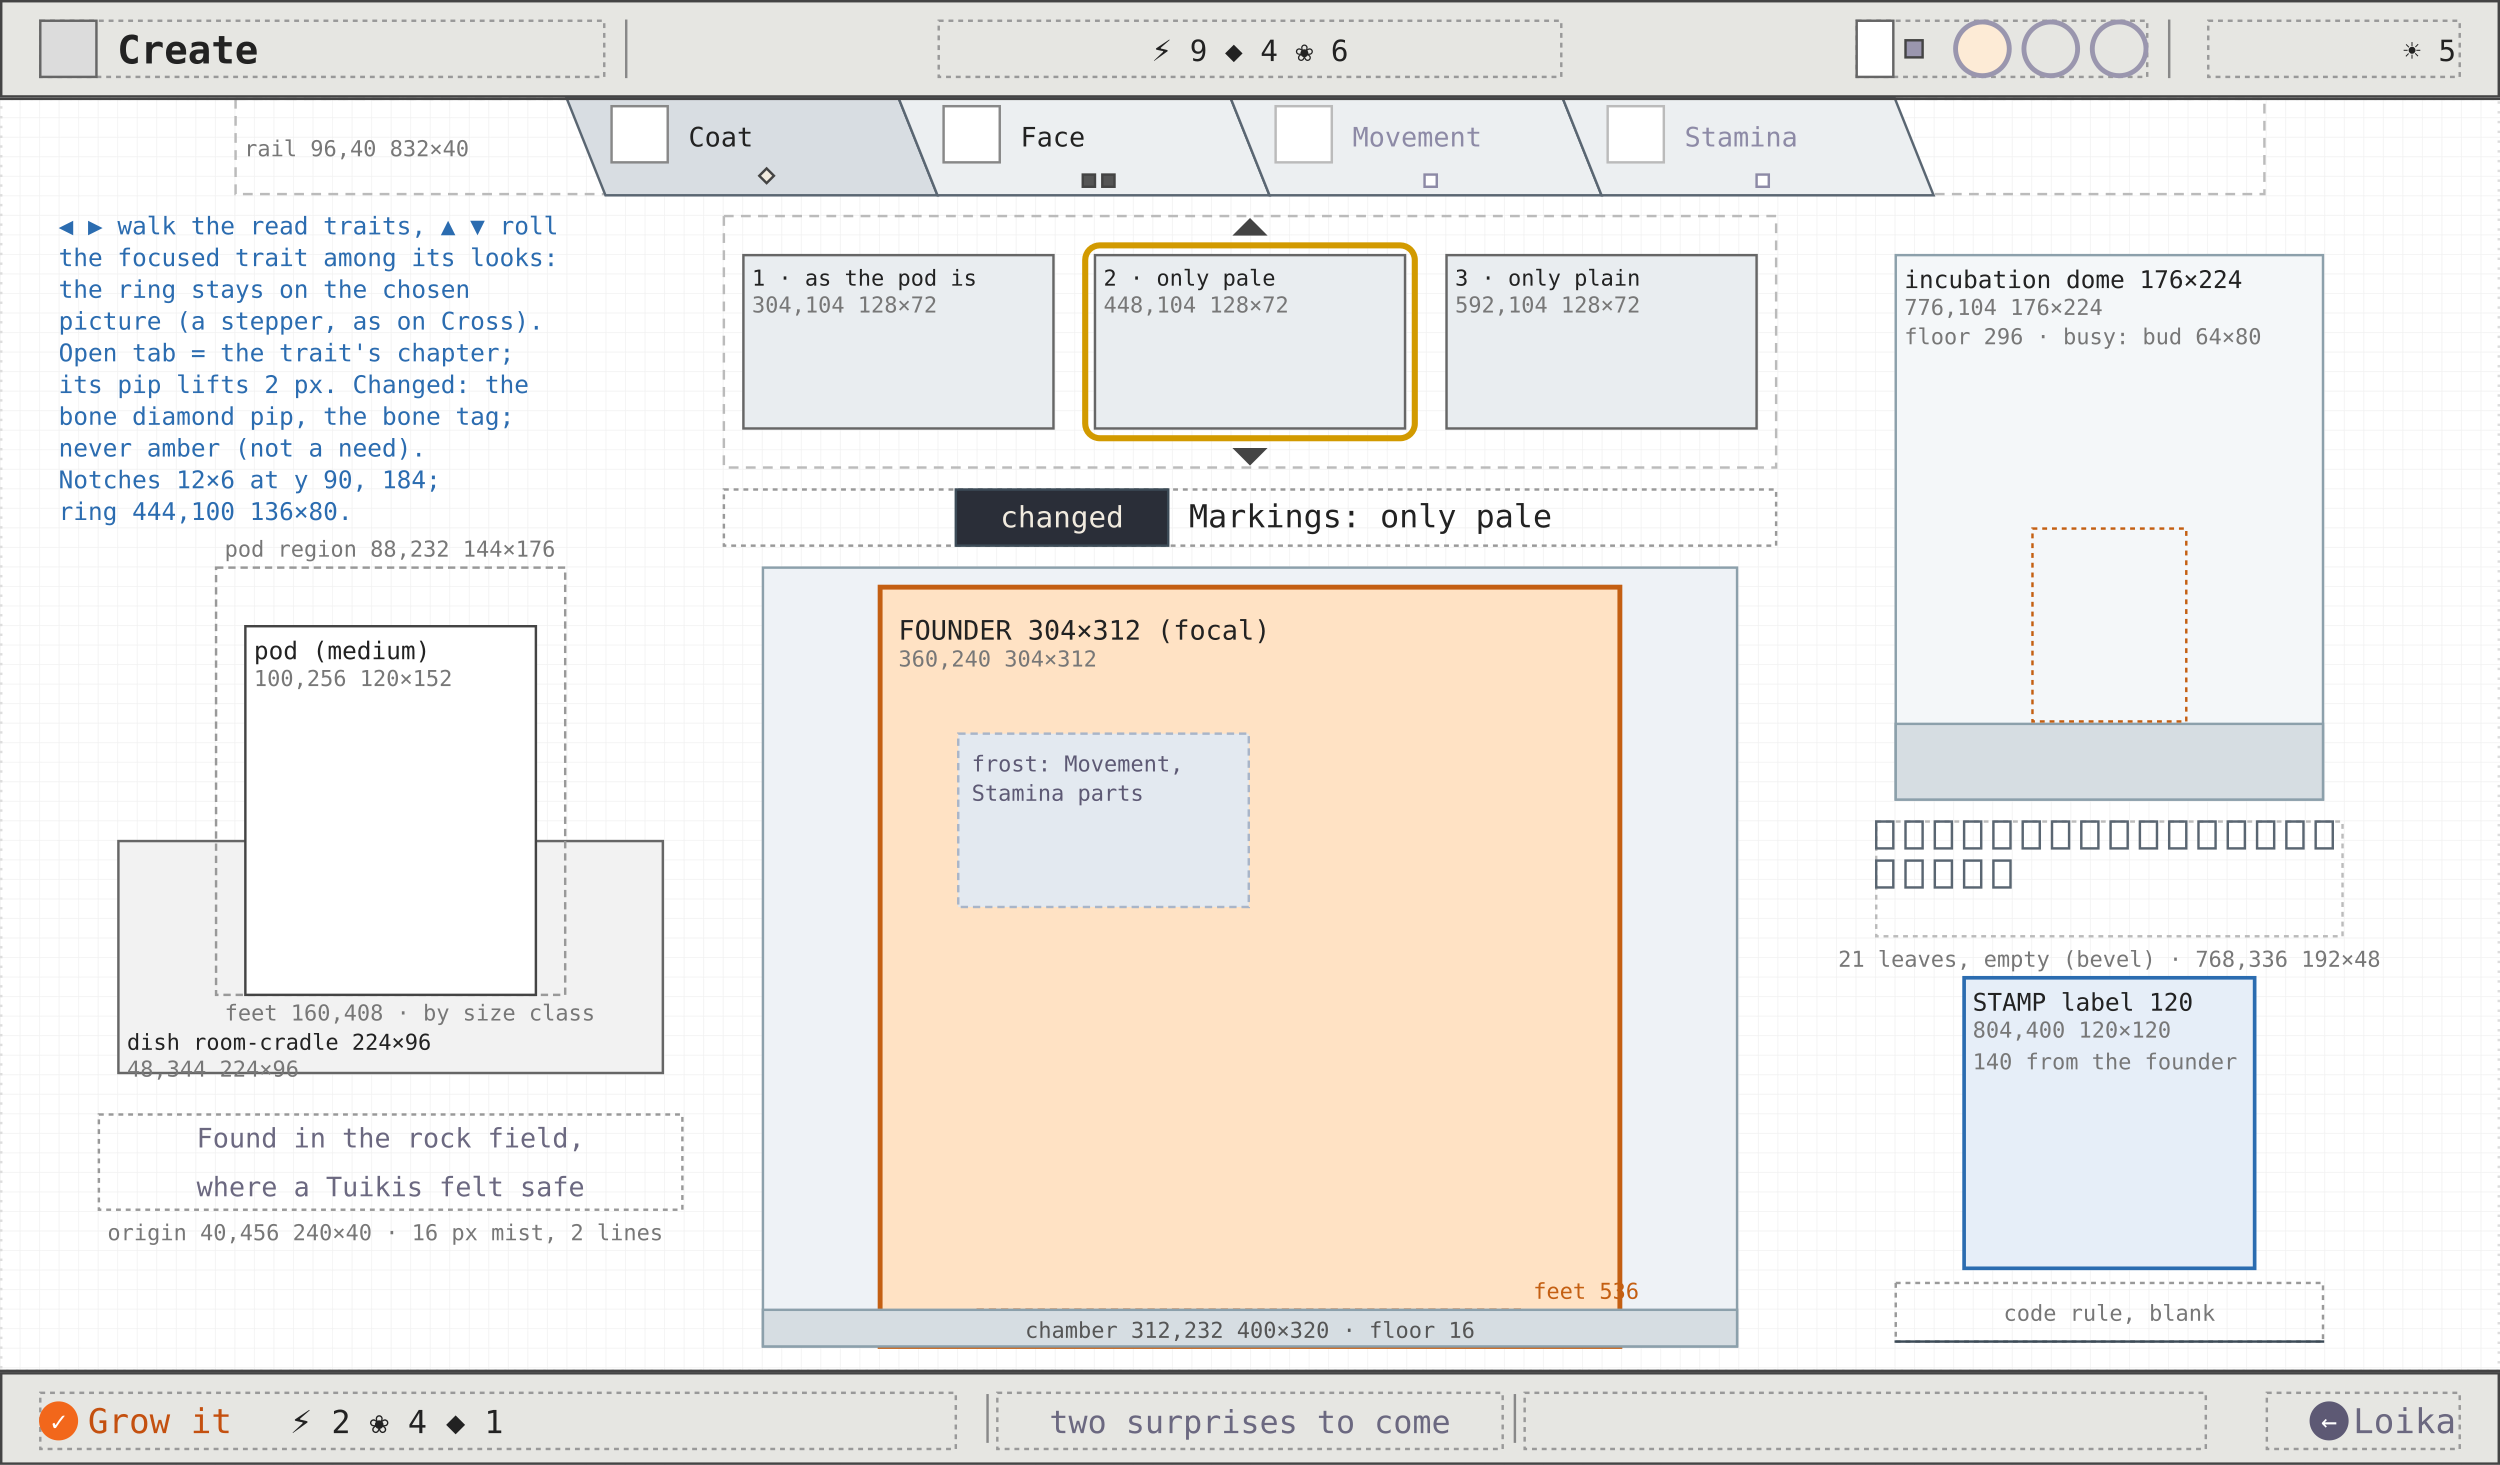
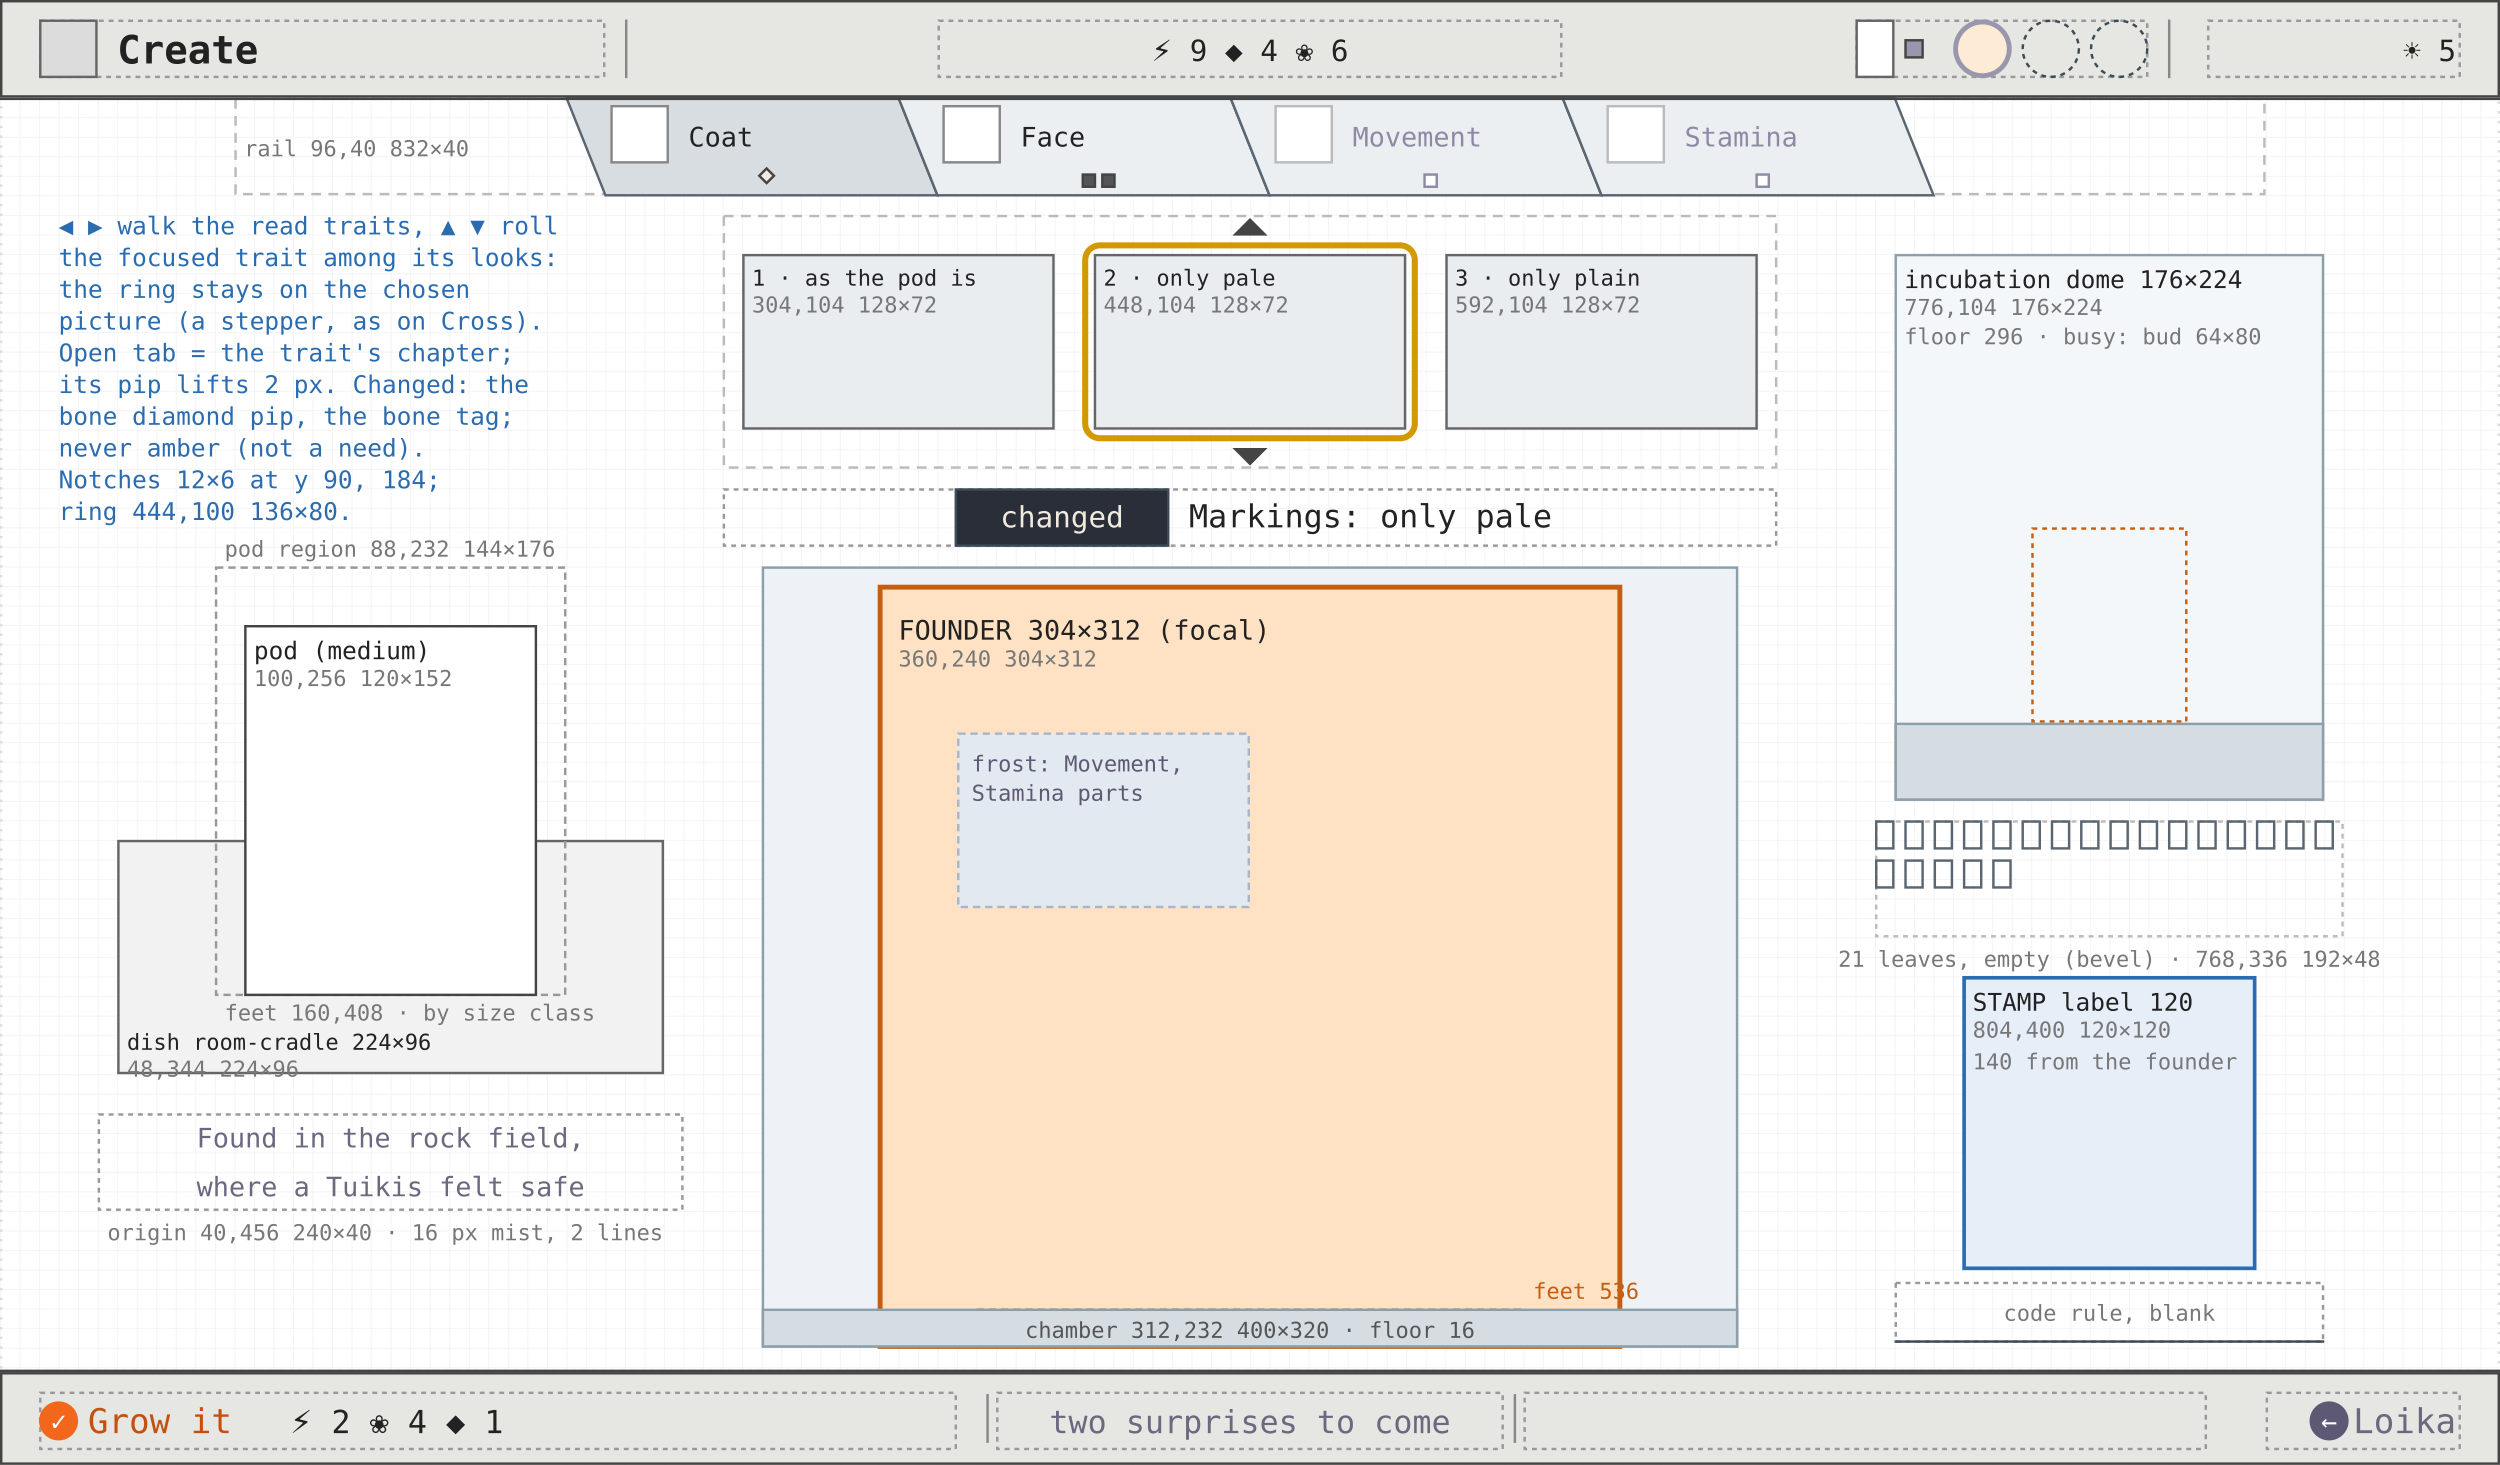
<svg xmlns="http://www.w3.org/2000/svg" viewBox="0 0 1024 600" width="1024" height="600" font-family="ui-monospace, Menlo, Consolas, monospace">
  <defs>
    <pattern id="g8" width="8" height="8" patternUnits="userSpaceOnUse">
      <path d="M8 0H0V8" fill="none" stroke="#efefef" stroke-width="0.5" />
    </pattern>
    <marker id="ah" viewBox="0 0 8 8" refX="7" refY="4" markerWidth="7" markerHeight="7" orient="auto">
      <path d="M0 0L8 4L0 8z" fill="#2b6cb0" />
    </marker>
    <marker id="ao" viewBox="0 0 8 8" refX="7" refY="4" markerWidth="7" markerHeight="7" orient="auto">
      <path d="M0 0L8 4L0 8z" fill="#c45f12" />
    </marker>
    <marker id="ag" viewBox="0 0 8 8" refX="7" refY="4" markerWidth="7" markerHeight="7" orient="auto">
      <path d="M0 0L8 4L0 8z" fill="#6b6880" />
    </marker>
  </defs>
  <rect width="1024" height="600" fill="#ffffff" />
  <rect width="1024" height="600" fill="url(#g8)" />
  <rect x="0.5" y="40.5" width="1023" height="521" fill="none" stroke="#ddd" stroke-width="1" stroke-dasharray="1 3" />
  <rect x="96.5" y="40.5" width="831" height="39" fill="none" stroke="#bbb" stroke-width="1" stroke-dasharray="4 3" />
  <polygon points="232,40 368,40 384,80 248,80" fill="#d8dde2" stroke="#5a6672" stroke-width="1" />
  <rect x="250.5" y="43.5" width="23" height="23" fill="#fff" stroke="#888" stroke-width="1" />
  <text x="282" y="60" font-size="11" fill="#222">Coat</text>
  <polygon points="314,69 317,72 314,75 311,72" fill="#f1ebdf" stroke="#444" stroke-width="1" />
  <polygon points="368,40 504,40 520,80 384,80" fill="#eceff1" stroke="#5a6672" stroke-width="1" />
  <rect x="386.5" y="43.5" width="23" height="23" fill="#fff" stroke="#888" stroke-width="1" />
  <text x="418" y="60" font-size="11" fill="#222">Face</text>
  <rect x="443.5" y="71.5" width="5" height="5" fill="#555" stroke="#444" stroke-width="1" />
  <rect x="451.5" y="71.5" width="5" height="5" fill="#555" stroke="#444" stroke-width="1" />
  <polygon points="504,40 640,40 656,80 520,80" fill="#eceff1" stroke="#5a6672" stroke-width="1" />
  <rect x="522.5" y="43.5" width="23" height="23" fill="#fff" stroke="#bbb" stroke-width="1" />
  <text x="554" y="60" font-size="11" fill="#8d8aa6">Movement</text>
  <rect x="583.5" y="71.5" width="5" height="5" fill="#fff" stroke="#8d8aa6" stroke-width="1" />
  <polygon points="640,40 776,40 792,80 656,80" fill="#eceff1" stroke="#5a6672" stroke-width="1" />
  <rect x="658.5" y="43.5" width="23" height="23" fill="#fff" stroke="#bbb" stroke-width="1" />
  <text x="690" y="60" font-size="11" fill="#8d8aa6">Stamina</text>
  <rect x="719.5" y="71.5" width="5" height="5" fill="#fff" stroke="#8d8aa6" stroke-width="1" />
  <text x="100" y="64" font-size="9" fill="#777">rail 96,40 832×40</text>
  <rect x="48.5" y="344.5" width="223" height="95" fill="#f2f2f2" stroke="#666" stroke-width="1" />
  <text x="52" y="430" font-size="9" fill="#222">dish room-cradle 224×96</text>
  <text x="52" y="441" font-size="9" fill="#777">48,344 224×96</text>
  <rect x="88.5" y="232.5" width="143" height="175" fill="none" stroke="#999" stroke-width="1" stroke-dasharray="3 2" />
  <rect x="100.5" y="256.5" width="119" height="151" fill="#fff" stroke="#444" stroke-width="1" />
  <text x="104" y="270" font-size="10" fill="#222">pod (medium)</text>
  <text x="104" y="281" font-size="9" fill="#777">100,256 120×152</text>
  <text x="92" y="228" font-size="9" fill="#777">pod region 88,232 144×176</text>
  <text x="92" y="418" font-size="9" fill="#777">feet 160,408 · by size class</text>
  <rect x="40.5" y="456.5" width="239" height="39" fill="none" stroke="#999" stroke-width="1" stroke-dasharray="2 2" />
  <text x="160" y="470" font-size="11" fill="#6b6880" text-anchor="middle">Found in the rock field,</text>
  <text x="160" y="490" font-size="11" fill="#6b6880" text-anchor="middle">where a Tuikis felt safe</text>
  <text x="44" y="508" font-size="9" fill="#777">origin 40,456 240×40 · 16 px mist, 2 lines</text>
  <rect x="312.5" y="232.5" width="399" height="319" fill="#eef2f6" stroke="#8ca0ab" stroke-width="1" />
  <rect x="360.5" y="240.5" width="303" height="311" fill="#ffe2c4" stroke="#c45f12" stroke-width="2" />
  <text x="368" y="262" font-size="11" fill="#222">FOUNDER 304×312 (focal)</text>
  <text x="368" y="273" font-size="9" fill="#777">360,240 304×312</text>
  <rect x="392.5" y="300.5" width="119" height="71" fill="#e3e9f0" stroke="#a9b5c8" stroke-width="1" stroke-dasharray="3 2" />
  <text x="398" y="316" font-size="9" fill="#5d5974">frost: Movement,</text>
  <text x="398" y="328" font-size="9" fill="#5d5974">Stamina parts</text>
  <line x1="400" y1="536.5" x2="624" y2="536.5" stroke="#c45f12" stroke-width="1" stroke-dasharray="3 2" />
  <text x="628" y="532" font-size="9" fill="#c45f12">feet 536</text>
  <rect x="312.5" y="536.5" width="399" height="15" fill="#d6dde2" stroke="#8ca0ab" stroke-width="1" />
  <text x="512" y="548" font-size="9" fill="#555" text-anchor="middle">chamber 312,232 400×320 · floor 16</text>
  <rect x="296.5" y="88.5" width="431" height="103" fill="none" stroke="#bbb" stroke-width="1" stroke-dasharray="4 3" />
  <rect x="304.5" y="104.5" width="127" height="71" fill="#e9edf0" stroke="#666" stroke-width="1" />
  <text x="308" y="117" font-size="9" fill="#222">1 · as the pod is</text>
  <text x="308" y="128" font-size="9" fill="#777">304,104 128×72</text>
  <rect x="448.5" y="104.5" width="127" height="71" fill="#e9edf0" stroke="#666" stroke-width="1" />
  <text x="452" y="117" font-size="9" fill="#222">2 · only pale</text>
  <text x="452" y="128" font-size="9" fill="#777">448,104 128×72</text>
  <rect x="592.5" y="104.5" width="127" height="71" fill="#e9edf0" stroke="#666" stroke-width="1" />
  <text x="596" y="117" font-size="9" fill="#222">3 · only plain</text>
  <text x="596" y="128" font-size="9" fill="#777">592,104 128×72</text>
  <rect x="444.5" y="100.5" width="135" height="79" rx="6" fill="none" stroke="#d29a00" stroke-width="2.5" />
  <polygon points="506,96 512,90 518,96" fill="#444" stroke="#444" stroke-width="1" />
  <polygon points="506,184 512,190 518,184" fill="#444" stroke="#444" stroke-width="1" />
  <rect x="296.5" y="200.5" width="431" height="23" fill="none" stroke="#999" stroke-width="1" stroke-dasharray="2 2" />
  <rect x="391.5" y="200.5" width="87" height="23" fill="#2a2e38" stroke="#3c4b57" stroke-width="1" />
  <text x="435" y="216" font-size="12" fill="#f1ebdf" text-anchor="middle">changed</text>
  <text x="487" y="216" font-size="13" fill="#222">Markings: only pale</text>
  <rect x="776.5" y="104.5" width="175" height="223" fill="#f4f7f9" stroke="#8ca0ab" stroke-width="1" />
  <rect x="776.5" y="296.5" width="175" height="31" fill="#d6dde2" stroke="#8ca0ab" stroke-width="1" />
  <text x="780" y="118" font-size="10" fill="#222">incubation dome 176×224</text>
  <text x="780" y="129" font-size="9" fill="#777">776,104 176×224</text>
  <text x="780" y="141" font-size="9" fill="#777">floor 296 · busy: bud 64×80</text>
  <rect x="832.5" y="216.5" width="63" height="79" fill="none" stroke="#c45f12" stroke-width="1" stroke-dasharray="2 2" />
  <rect x="768.5" y="336.5" width="191" height="47" fill="none" stroke="#bbb" stroke-width="1" stroke-dasharray="2 2" />
  <rect x="768.5" y="336.5" width="7" height="11" fill="none" stroke="#5a6672" stroke-width="1" />
  <rect x="780.5" y="336.5" width="7" height="11" fill="none" stroke="#5a6672" stroke-width="1" />
  <rect x="792.5" y="336.5" width="7" height="11" fill="none" stroke="#5a6672" stroke-width="1" />
  <rect x="804.5" y="336.5" width="7" height="11" fill="none" stroke="#5a6672" stroke-width="1" />
  <rect x="816.5" y="336.5" width="7" height="11" fill="none" stroke="#5a6672" stroke-width="1" />
  <rect x="828.5" y="336.5" width="7" height="11" fill="none" stroke="#5a6672" stroke-width="1" />
  <rect x="840.5" y="336.5" width="7" height="11" fill="none" stroke="#5a6672" stroke-width="1" />
  <rect x="852.5" y="336.5" width="7" height="11" fill="none" stroke="#5a6672" stroke-width="1" />
  <rect x="864.5" y="336.5" width="7" height="11" fill="none" stroke="#5a6672" stroke-width="1" />
  <rect x="876.5" y="336.5" width="7" height="11" fill="none" stroke="#5a6672" stroke-width="1" />
  <rect x="888.5" y="336.5" width="7" height="11" fill="none" stroke="#5a6672" stroke-width="1" />
  <rect x="900.5" y="336.5" width="7" height="11" fill="none" stroke="#5a6672" stroke-width="1" />
  <rect x="912.5" y="336.5" width="7" height="11" fill="none" stroke="#5a6672" stroke-width="1" />
  <rect x="924.5" y="336.5" width="7" height="11" fill="none" stroke="#5a6672" stroke-width="1" />
  <rect x="936.5" y="336.5" width="7" height="11" fill="none" stroke="#5a6672" stroke-width="1" />
  <rect x="948.5" y="336.5" width="7" height="11" fill="none" stroke="#5a6672" stroke-width="1" />
  <rect x="768.5" y="352.5" width="7" height="11" fill="none" stroke="#5a6672" stroke-width="1" />
  <rect x="780.5" y="352.5" width="7" height="11" fill="none" stroke="#5a6672" stroke-width="1" />
  <rect x="792.5" y="352.5" width="7" height="11" fill="none" stroke="#5a6672" stroke-width="1" />
  <rect x="804.5" y="352.5" width="7" height="11" fill="none" stroke="#5a6672" stroke-width="1" />
  <rect x="816.5" y="352.5" width="7" height="11" fill="none" stroke="#5a6672" stroke-width="1" />
  <text x="864" y="396" font-size="9" fill="#777" text-anchor="middle">21 leaves, empty (bevel) · 768,336 192×48</text>
  <rect x="804.5" y="400.5" width="119" height="119" fill="#e6eef8" stroke="#2b6cb0" stroke-width="1.5" />
  <text x="808" y="414" font-size="10" fill="#222">STAMP label 120</text>
  <text x="808" y="425" font-size="9" fill="#777">804,400 120×120</text>
  <text x="808" y="438" font-size="9" fill="#777">140 from the founder</text>
  <rect x="776.5" y="525.5" width="175" height="24" fill="none" stroke="#999" stroke-width="1" stroke-dasharray="2 2" />
  <line x1="776" y1="549.5" x2="952" y2="549.5" stroke="#3c4b57" stroke-width="1" />
  <text x="864" y="541" font-size="9" fill="#777" text-anchor="middle">code rule, blank</text>
  <text x="24" y="96" font-size="10" fill="#2b6cb0">◀ ▶ walk the read traits, ▲ ▼ roll</text>
  <text x="24" y="109" font-size="10" fill="#2b6cb0">the focused trait among its looks:</text>
  <text x="24" y="122" font-size="10" fill="#2b6cb0">the ring stays on the chosen</text>
  <text x="24" y="135" font-size="10" fill="#2b6cb0">picture (a stepper, as on Cross).</text>
  <text x="24" y="148" font-size="10" fill="#2b6cb0">Open tab = the trait's chapter;</text>
  <text x="24" y="161" font-size="10" fill="#2b6cb0">its pip lifts 2 px. Changed: the</text>
  <text x="24" y="174" font-size="10" fill="#2b6cb0">bone diamond pip, the bone tag;</text>
  <text x="24" y="187" font-size="10" fill="#2b6cb0">never amber (not a need).</text>
  <text x="24" y="200" font-size="10" fill="#2b6cb0">Notches 12×6 at y 90, 184;</text>
  <text x="24" y="213" font-size="10" fill="#2b6cb0">ring 444,100 136×80.</text>
  <line x1="0" y1="40.5" x2="1024" y2="40.5" stroke="#444" stroke-width="1" />
  <rect x="0.5" y="0.5" width="1023" height="39" fill="#e6e6e2" stroke="#444" stroke-width="1" />
  <rect x="16.5" y="8.5" width="231" height="23" fill="none" stroke="#999" stroke-width="1" stroke-dasharray="2 2" />
  <rect x="16.5" y="8.5" width="23" height="23" fill="#dcdcdc" stroke="#666" stroke-width="1" />
  <text x="48" y="26" font-size="16" fill="#222" font-weight="600">Create</text>
  <line x1="256.5" y1="8" x2="256.5" y2="32" stroke="#888" stroke-width="1" />
  <line x1="888.5" y1="8" x2="888.5" y2="32" stroke="#888" stroke-width="1" />
  <rect x="384.5" y="8.5" width="255" height="23" fill="none" stroke="#999" stroke-width="1" stroke-dasharray="2 2" />
  <text x="512" y="25" font-size="12" fill="#222" text-anchor="middle">⚡ 9   ◆ 4   ❀ 6</text>
  <rect x="760.5" y="8.5" width="119" height="23" fill="none" stroke="#999" stroke-width="1" stroke-dasharray="2 2" />
  <rect x="760.5" y="8.5" width="15" height="23" fill="#fff" stroke="#666" stroke-width="1" />
  <rect x="780.5" y="16.5" width="7" height="7" fill="#9a96ae" stroke="#444" stroke-width="1" />
  <circle cx="812" cy="20" r="11" fill="#fdebd6" stroke="#9a96ae" stroke-width="2" />
-   <circle cx="840" cy="20" r="11" fill="none" stroke="#9a96ae" stroke-width="2" />
-   <circle cx="868" cy="20" r="11" fill="none" stroke="#9a96ae" stroke-width="2" />
+   <circle cx="840" cy="20" r="11.5" fill="none" stroke="#3c4b57" stroke-width="1" stroke-dasharray="2 2" />
+   <circle cx="868" cy="20" r="11.5" fill="none" stroke="#3c4b57" stroke-width="1" stroke-dasharray="2 2" />
  <rect x="904.5" y="8.5" width="103" height="23" fill="none" stroke="#999" stroke-width="1" stroke-dasharray="2 2" />
  <text x="1006" y="25" font-size="12" fill="#222" text-anchor="end">☀ 5</text>
  <line x1="0" y1="561.5" x2="1024" y2="561.5" stroke="#444" stroke-width="1" />
  <rect x="0.5" y="562.5" width="1023" height="37" fill="#e6e6e2" stroke="#444" stroke-width="1" />
  <rect x="16.5" y="570.5" width="375" height="23" fill="none" stroke="#999" stroke-width="1" stroke-dasharray="2 2" />
  <rect x="408.5" y="570.5" width="207" height="23" fill="none" stroke="#999" stroke-width="1" stroke-dasharray="2 2" />
  <rect x="624.5" y="570.5" width="279" height="23" fill="none" stroke="#999" stroke-width="1" stroke-dasharray="2 2" />
  <rect x="928.5" y="570.5" width="79" height="23" fill="none" stroke="#999" stroke-width="1" stroke-dasharray="2 2" />
  <line x1="404.5" y1="571" x2="404.5" y2="591" stroke="#888" stroke-width="1" />
  <line x1="620.5" y1="571" x2="620.5" y2="591" stroke="#888" stroke-width="1" />
  <circle cx="24" cy="582" r="8" fill="#f2671b" />
  <text x="24" y="586" font-size="11" fill="#fff" text-anchor="middle">✓</text>
  <text x="36" y="587" font-size="14" fill="#c4500f">Grow it</text>
  <text x="118.8" y="587" font-size="13" fill="#222">⚡ 2  ❀ 4  ◆ 1</text>
  <text x="512" y="587" font-size="13" fill="#6b6880" text-anchor="middle">two surprises to come</text>
  <circle cx="954" cy="582" r="8" fill="#5d5974" />
  <text x="954" y="586" font-size="11" fill="#fff" text-anchor="middle">←</text>
  <text x="1006" y="587" font-size="14" fill="#6b6880" text-anchor="end">Loika</text>
</svg>
